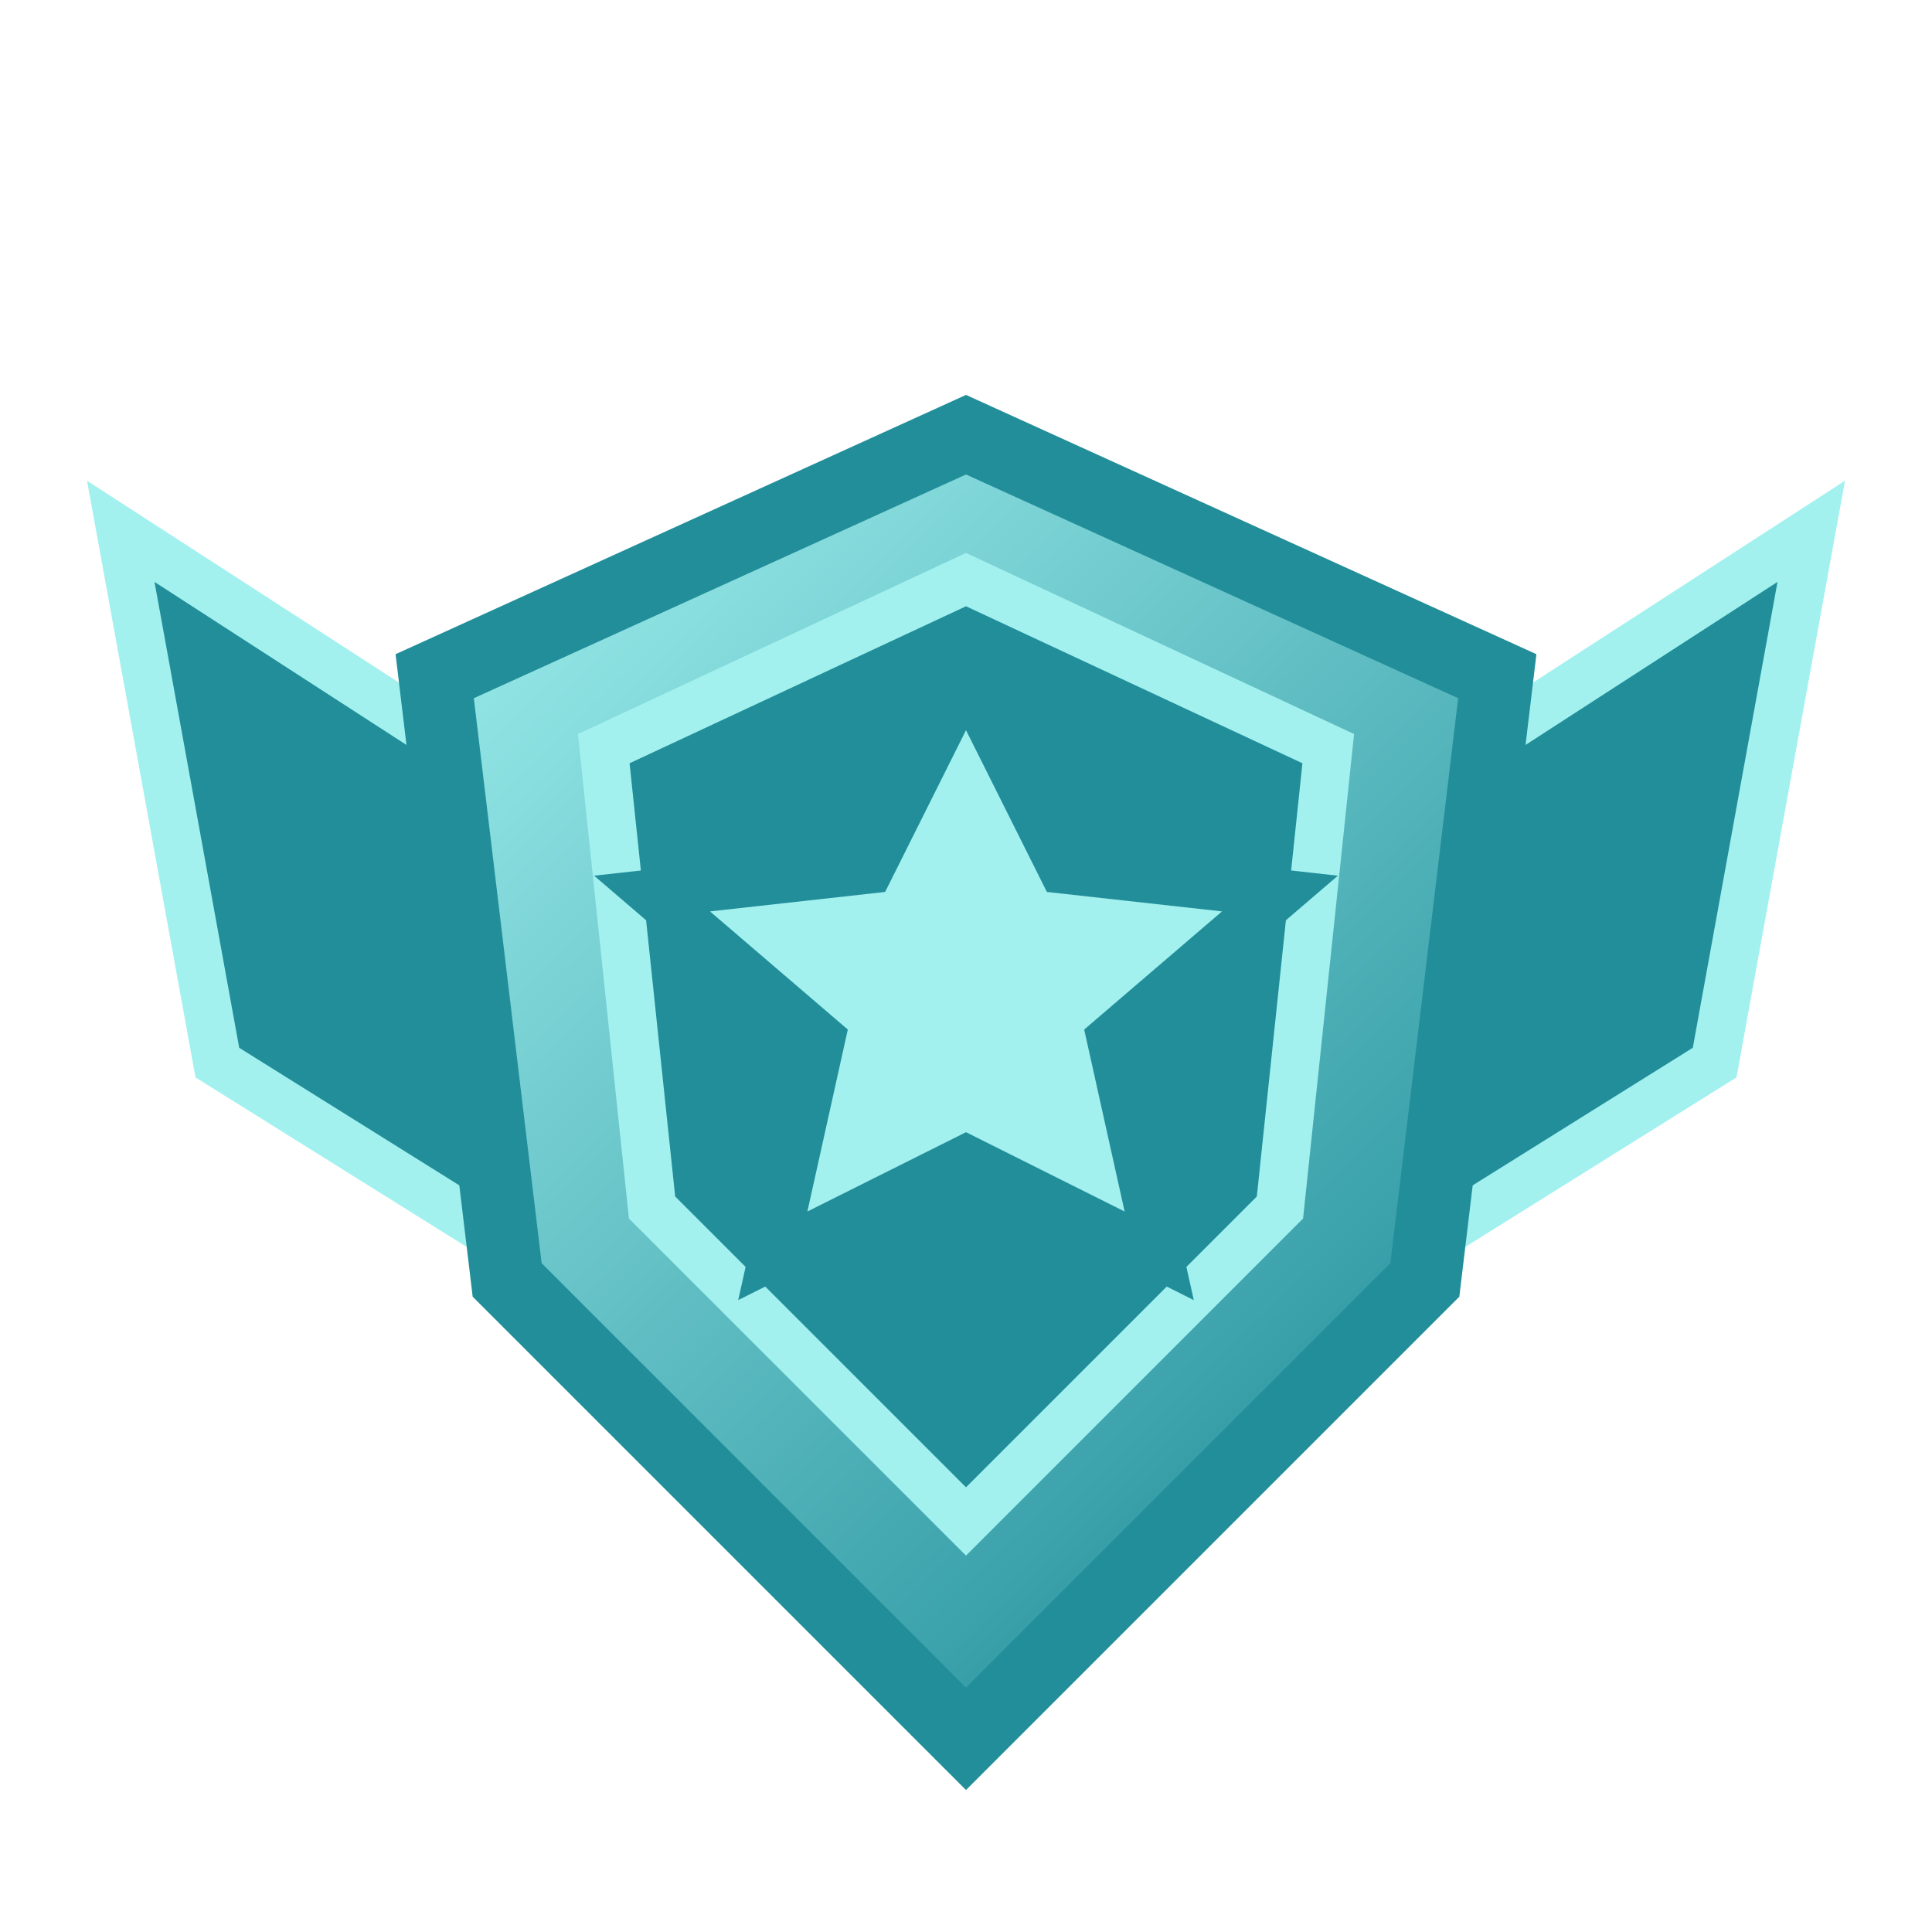
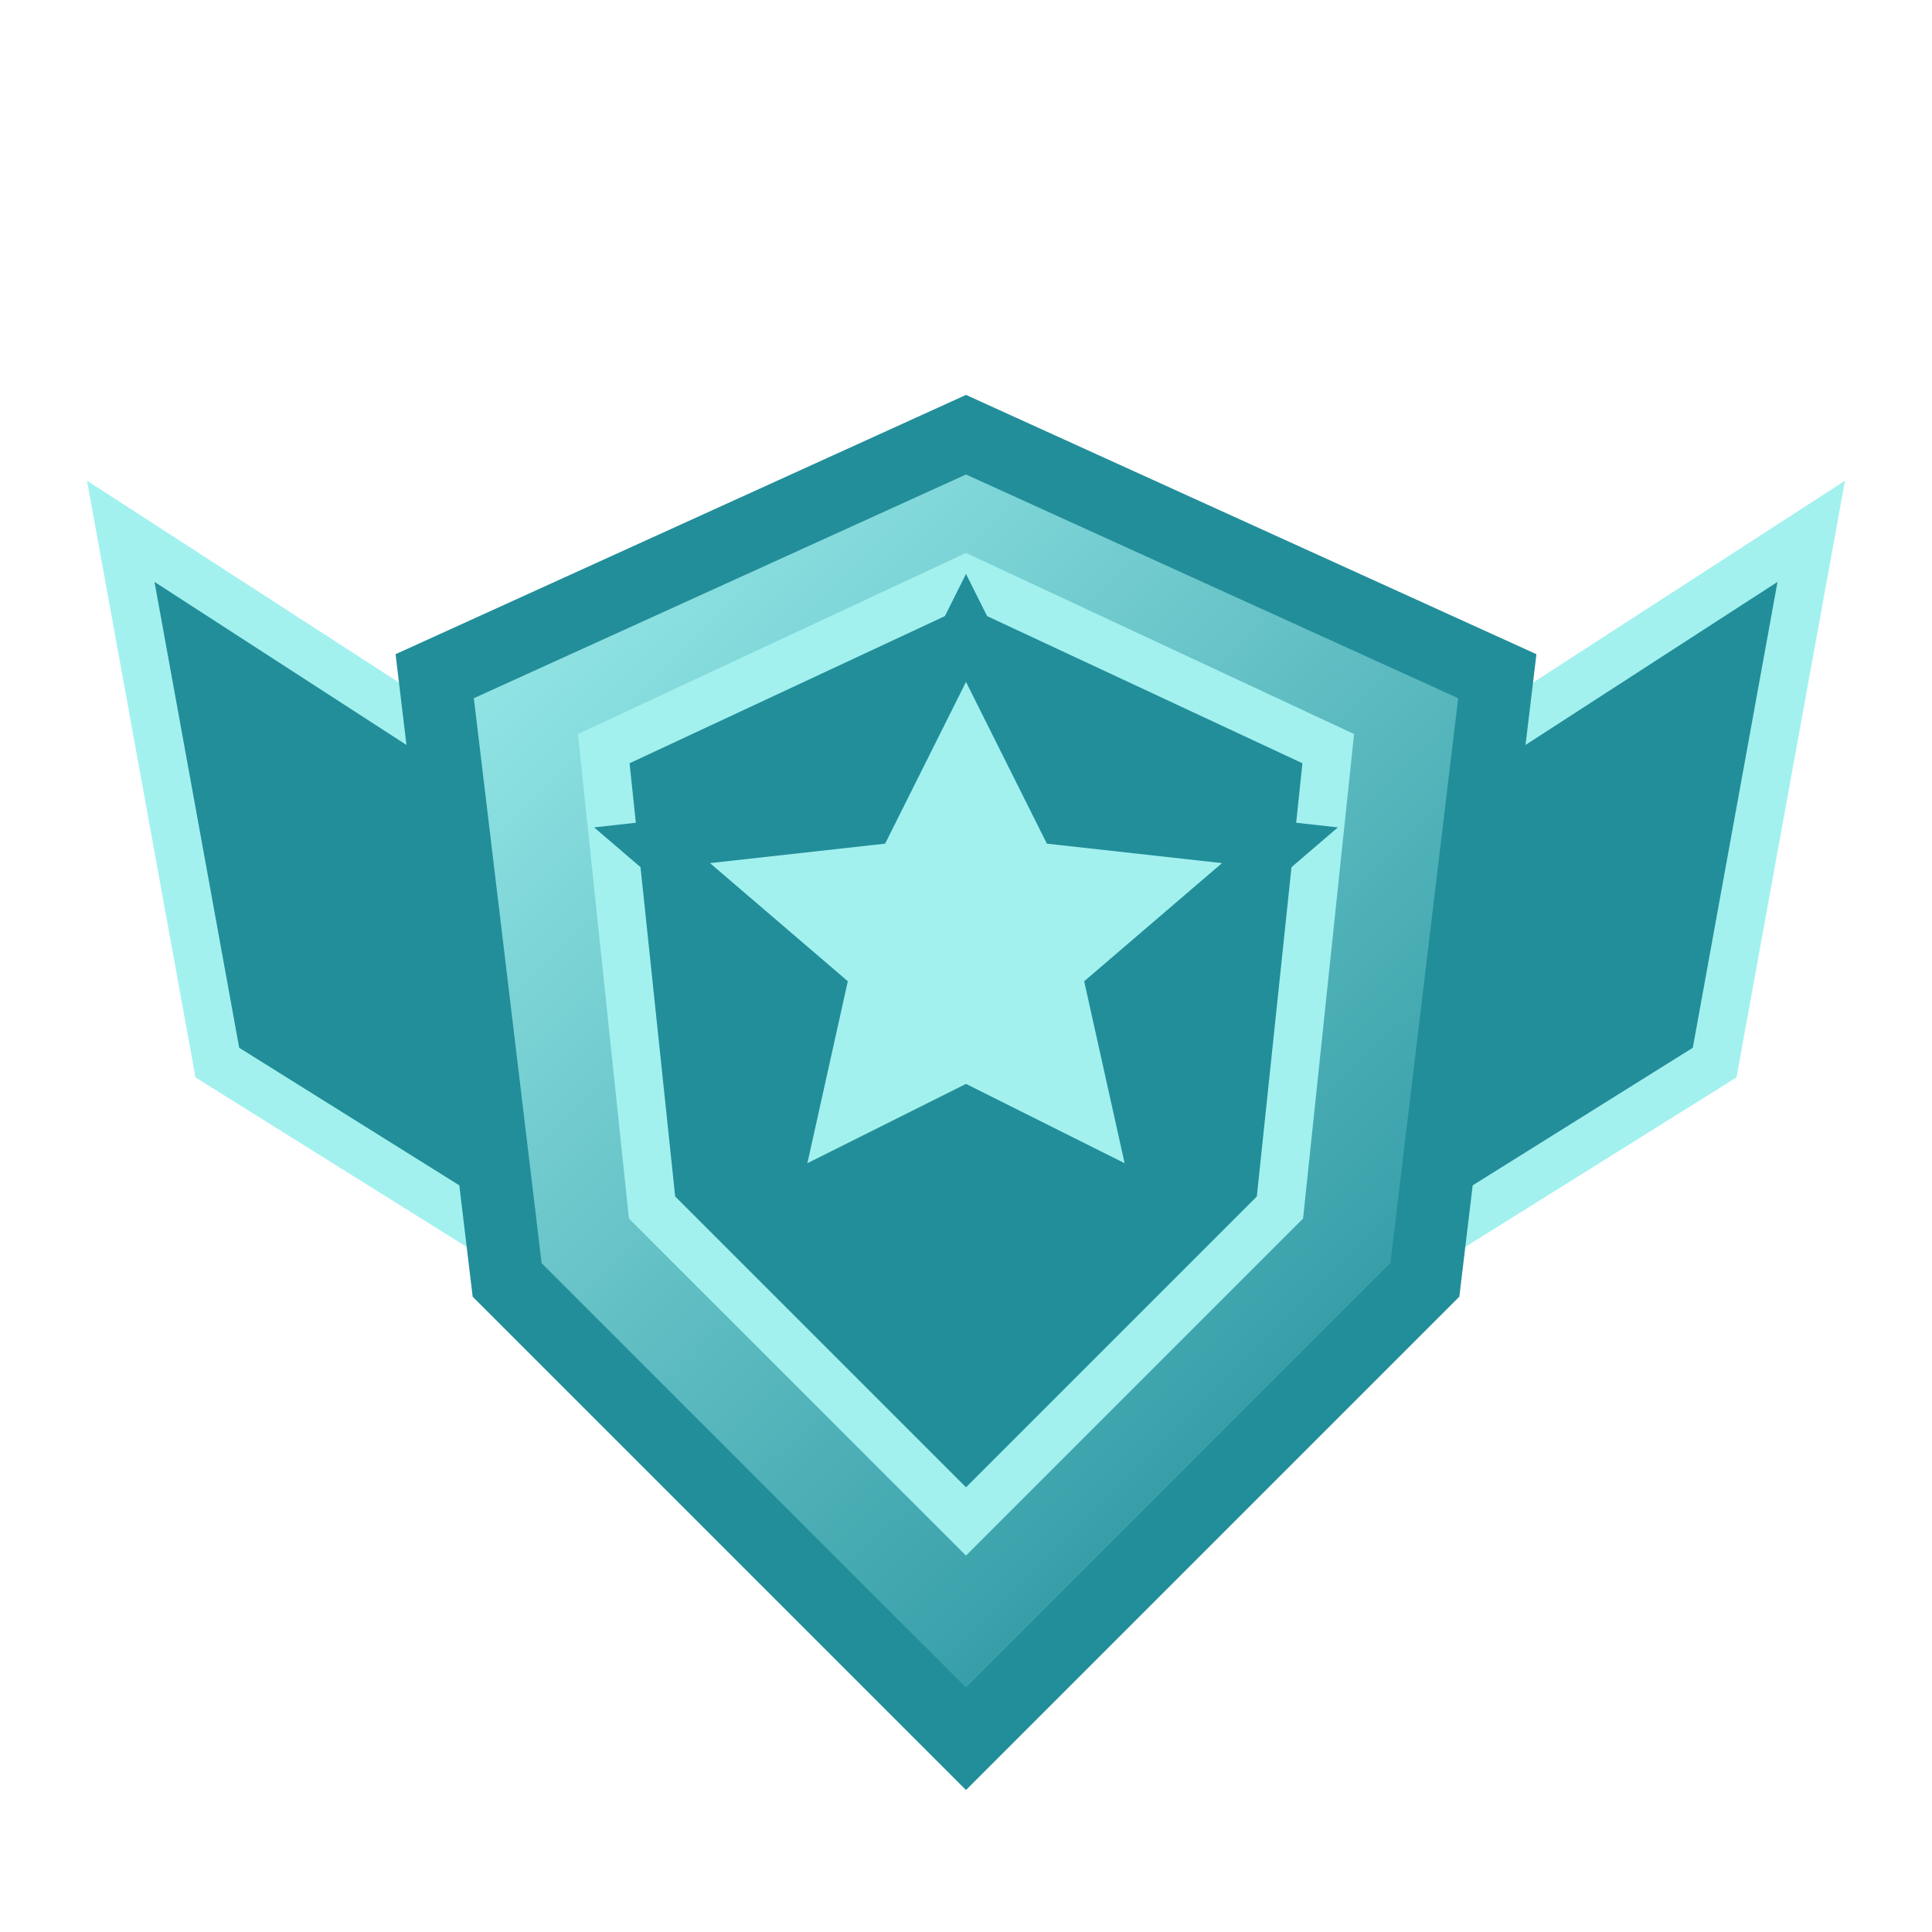
<svg xmlns="http://www.w3.org/2000/svg" viewBox="0 0 80 80">
  <defs>
    <linearGradient id="metal" x2="0.8" y2="1">
      <stop stop-color="#a2f1ef" />
      <stop offset="1" stop-color="#228e9a" />
    </linearGradient>
  </defs>
  <path d="M22 33 5 22 9 44 25 54M58 33 75 22 71 44 55 54" fill="#228e9a" stroke="#a2f1ef" stroke-width="2" />
  <path d="M40 18 62 28 59 53 40 72 21 53 18 28Z" fill="url(#metal)" stroke="#228e9a" stroke-width="3" />
  <path d="M40 24 55 31 53 50 40 63 27 50 25 31Z" fill="#228e9a" stroke="#a2f1ef" stroke-width="2" />
-   <path transform="translate(0 -4)" d="m40 32 4 8 9 1-7 6 2 9-8-4-8 4 2-9-7-6 9-1Z" fill="#a2f1ef" stroke="#228e9a" stroke-width="2" />
+   <path transform="translate(0 -6)" d="m40 32 4 8 9 1-7 6 2 9-8-4-8 4 2-9-7-6 9-1Z" fill="#a2f1ef" stroke="#228e9a" stroke-width="2" />
</svg>
